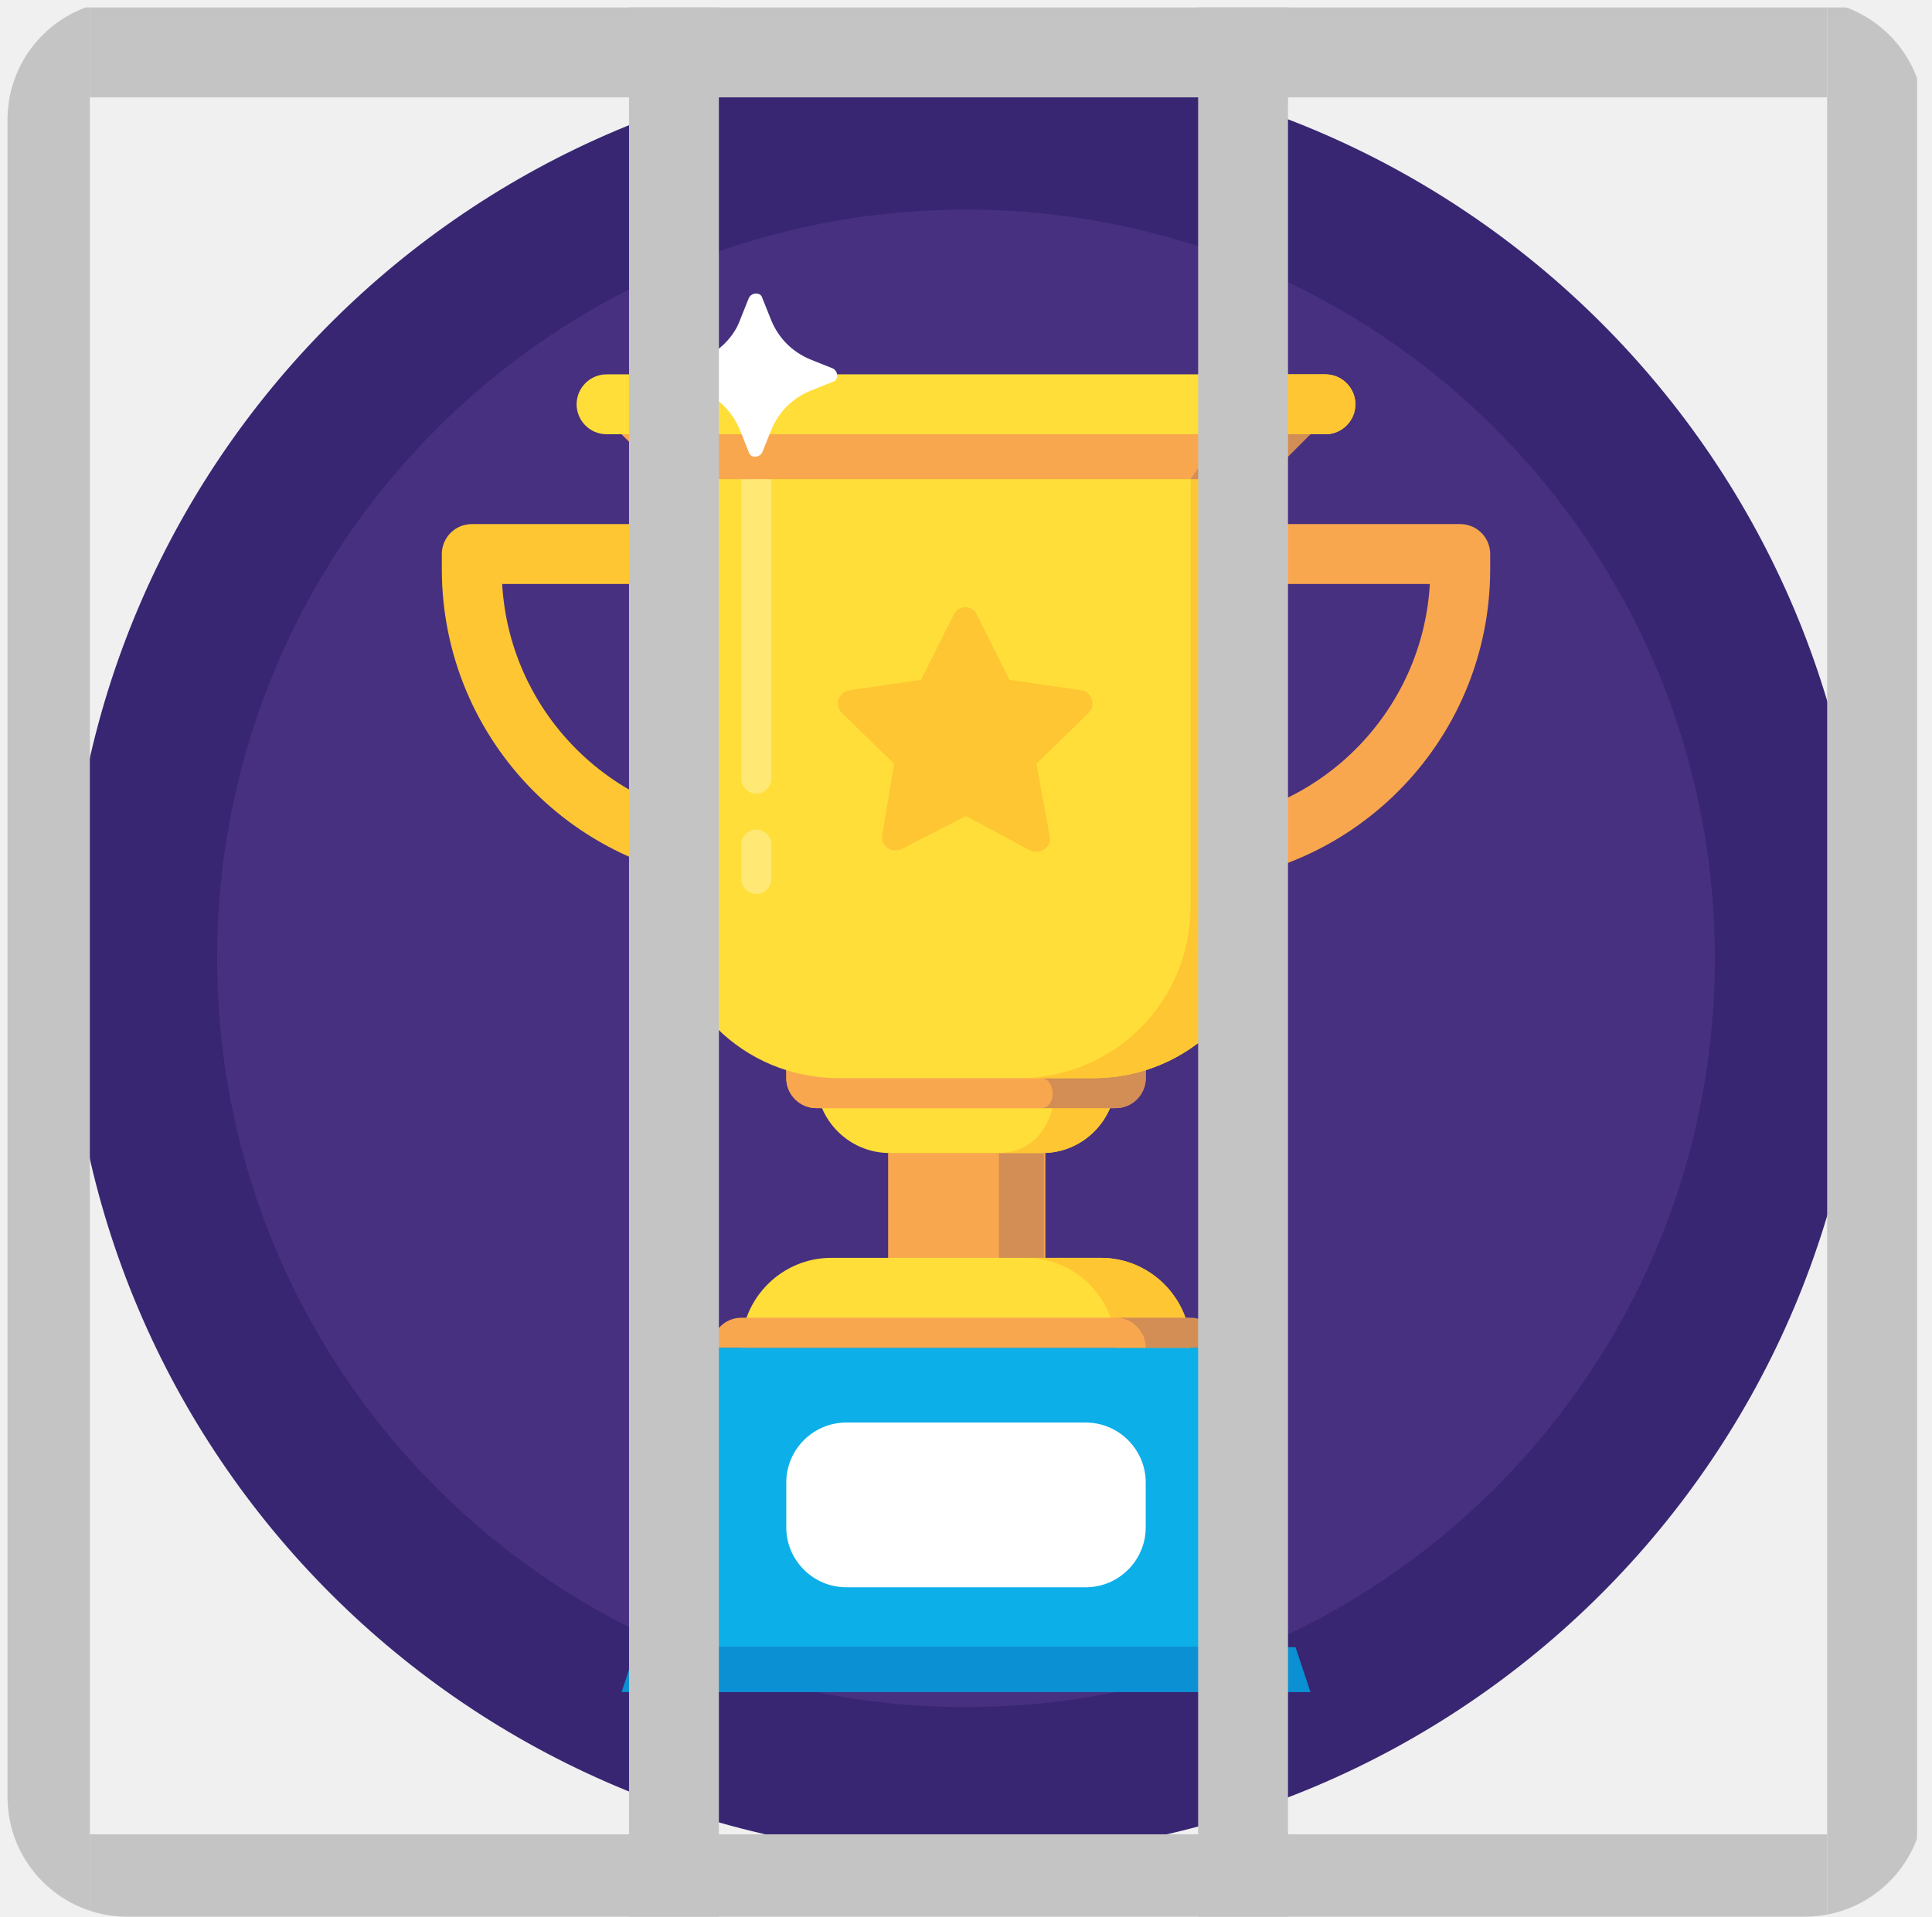
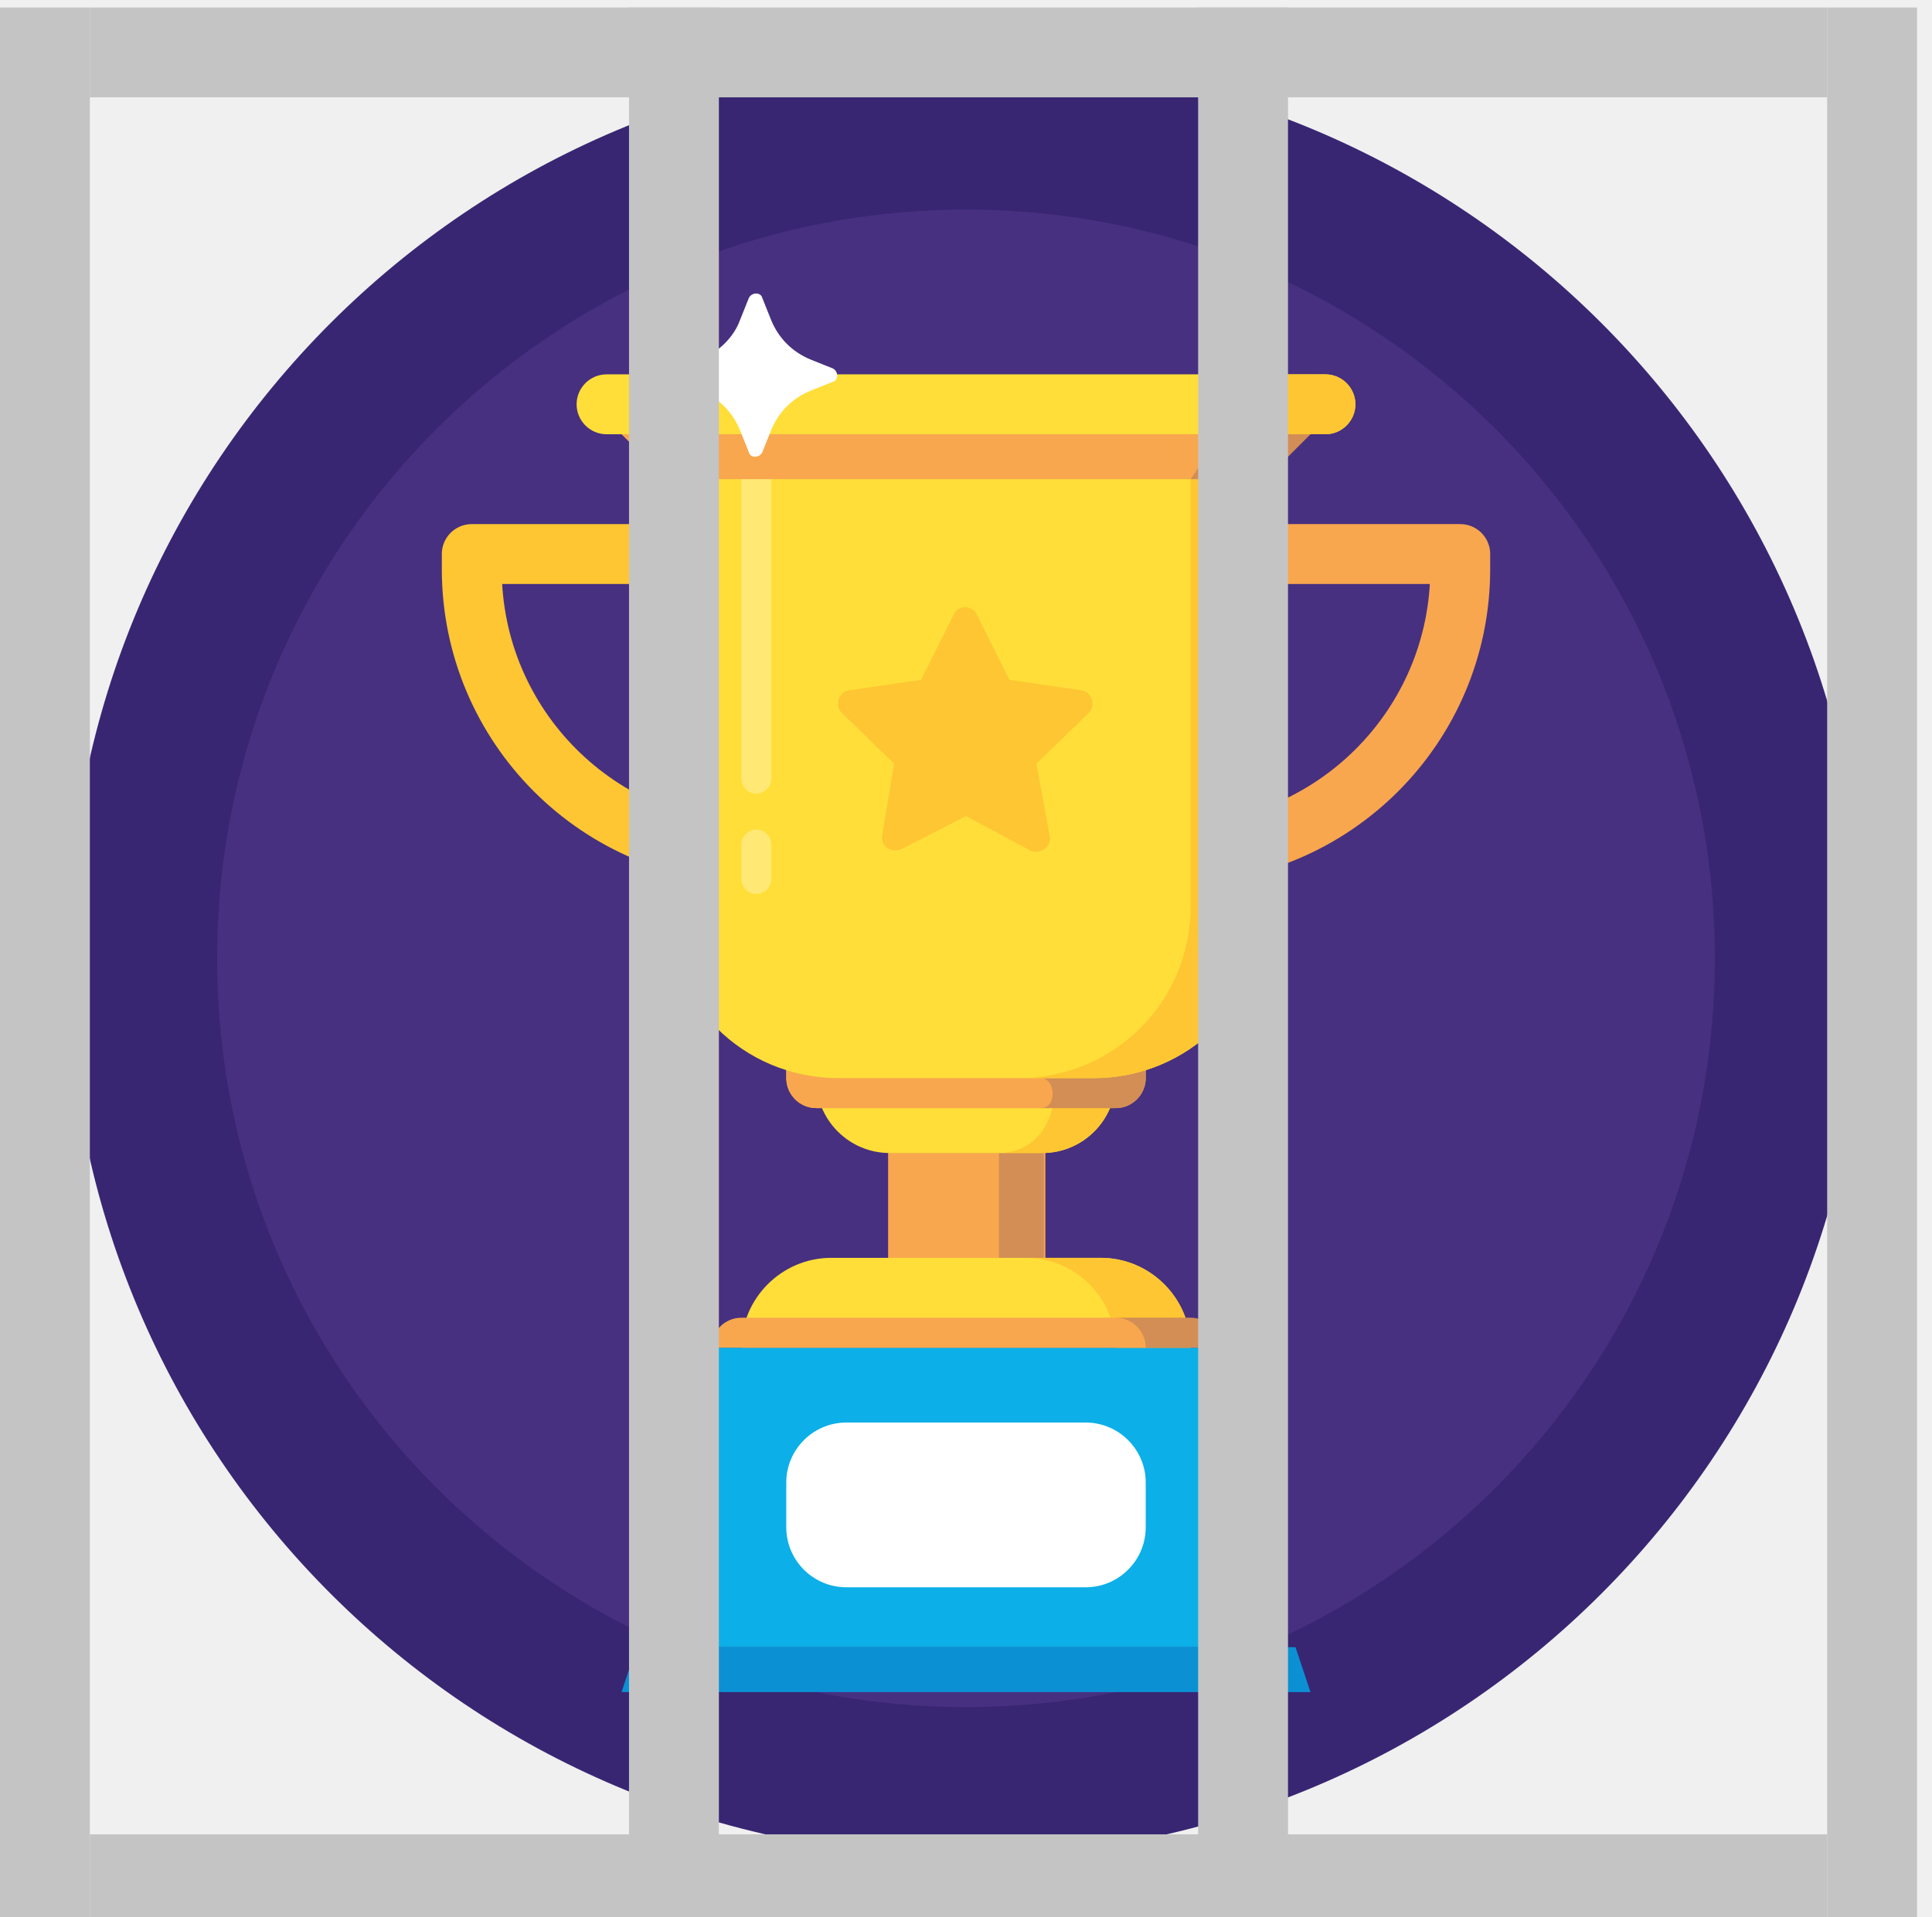
<svg xmlns="http://www.w3.org/2000/svg" width="129" height="128" viewBox="0 0 129 128" fill="none">
-   <g clip-path="url(#clip0_2_657)">
+   <g clipPath="url(#clip0_2_657)">
    <path d="M64.5 124C97.637 124 124.5 97.137 124.5 64C124.5 30.863 97.637 4 64.5 4C31.363 4 4.5 30.863 4.5 64C4.5 97.137 31.363 124 64.5 124Z" fill="#382673" />
    <path d="M64.5 114C92.114 114 114.5 91.614 114.5 64C114.5 36.386 92.114 14 64.5 14C36.886 14 14.5 36.386 14.5 64C14.5 91.614 36.886 114 64.5 114Z" fill="#473080" />
    <path d="M84.5 110H44.5V92C44.5 90.9 45.4 90 46.5 90H82.5C83.6 90 84.5 90.9 84.5 92V110Z" fill="#0CAFE8" />
    <path d="M87.5 113H41.5L42.5 110H86.5L87.5 113Z" fill="#0B90D3" />
    <path d="M72.5 106H56.5C54.3 106 52.5 104.2 52.5 102V99C52.5 96.8 54.3 95 56.5 95H72.5C74.7 95 76.5 96.8 76.5 99V102C76.5 104.2 74.7 106 72.5 106Z" fill="white" />
    <path d="M69.8 68.5H59.3V85H69.8V68.5Z" fill="#F9A74E" />
    <path opacity="0.2" d="M69.7 68.5H66.7V85H69.7V68.5Z" fill="#382673" />
    <path d="M73.5 84H55.5C52.2 84 49.5 86.7 49.5 90H79.5C79.5 86.7 76.8 84 73.5 84Z" fill="#FFDE39" />
    <path d="M73.5 84H68.5C71.8 84 74.5 86.7 74.5 90H79.5C79.5 86.7 76.8 84 73.5 84Z" fill="#FEC632" />
    <path d="M69.6 77H59.4C56.7 77 54.5 74.8 54.5 72.1V71H74.5V72.1C74.5 74.8 72.3 77 69.6 77Z" fill="#FFDE39" />
    <path d="M70.5 71V72.1C70.5 74.8 69.3 77 66.6 77H69.6C72.3 77 74.5 74.8 74.5 72.1V71H70.5Z" fill="#FEC632" />
    <path d="M81.5 90H47.5C47.5 88.9 48.4 88 49.5 88H79.5C80.6 88 81.5 88.9 81.5 90Z" fill="#F9A74E" />
    <path opacity="0.2" d="M79.5 88H74.5C75.6 88 76.5 88.9 76.5 90H81.5C81.5 88.9 80.6 88 79.5 88Z" fill="#382673" />
    <path d="M76.5 69H52.5V72C52.5 73.1 53.4 74 54.5 74H74.5C75.6 74 76.5 73.1 76.5 72V69Z" fill="#F9A74E" />
    <path d="M76.5 69H52.5V72C52.5 73.1 53.4 74 54.5 74H74.5C75.6 74 76.5 73.1 76.5 72V69Z" fill="#F9A74E" />
    <path opacity="0.2" d="M71.5 69L69.5 72C70.5 72 70.6 74 69.5 74H74.5C75.6 74 76.5 73.1 76.5 72V69H71.5Z" fill="#382673" />
    <path d="M78.5 37H97.5V38C97.5 48.5 89 57 78.5 57" stroke="#F9A74E" stroke-width="4" stroke-miterlimit="10" stroke-linecap="round" stroke-linejoin="round" />
    <path d="M50.5 37H31.5V38C31.5 48.5 40 57 50.5 57" stroke="#FEC632" stroke-width="4" stroke-miterlimit="10" stroke-linecap="round" stroke-linejoin="round" />
    <path d="M73 72H56C49.6 72 44.5 66.9 44.5 60.5V29H84.5V60.5C84.5 66.9 79.4 72 73 72Z" fill="#FFDE39" />
    <path opacity="0.3" d="M50.5 32C50.5 32 50.5 49 50.5 52" stroke="white" stroke-width="2" stroke-miterlimit="10" stroke-linecap="round" stroke-linejoin="round" />
    <path d="M79.5 29V60.5C79.5 66.9 74.4 72 68 72H73C79.4 72 84.5 66.9 84.5 60.5V29H79.5Z" fill="#FEC632" />
    <path d="M87.5 29H41.5L44.5 32H84.5L87.5 29Z" fill="#F9A74E" />
    <path opacity="0.2" d="M81.5 29L79.5 32H84.5L87.5 29H81.5Z" fill="#382673" />
    <path d="M88.5 25H40.5C39.4 25 38.5 25.9 38.5 27C38.5 28.1 39.4 29 40.5 29H88.5C89.6 29 90.5 28.1 90.5 27C90.5 25.9 89.6 25 88.5 25Z" fill="#FFDE39" />
    <path d="M88.5 25H82.5C83.6 25 84.5 25.9 84.5 27C84.5 28.1 83.6 29 82.5 29H88.5C89.6 29 90.5 28.1 90.5 27C90.5 25.9 89.6 25 88.5 25Z" fill="#FEC632" />
    <path opacity="0.3" d="M50.5 56.4V58.7" stroke="white" stroke-width="2" stroke-miterlimit="10" stroke-linecap="round" stroke-linejoin="round" />
    <path d="M49.4 21.4L50 19.9C50.2 19.5 50.8 19.5 50.9 19.9L51.5 21.4C52 22.6 52.9 23.5 54.1 24L55.6 24.6C56 24.8 56 25.4 55.6 25.5L54.1 26.1C52.9 26.6 52 27.5 51.5 28.7L50.9 30.2C50.7 30.6 50.1 30.6 50 30.2L49.4 28.7C48.9 27.5 48 26.6 46.8 26.1L45.3 25.5C44.9 25.3 44.9 24.7 45.3 24.6L46.8 24C48 23.5 49 22.5 49.4 21.4Z" fill="white" />
    <path d="M64.5 54.5L68.8 56.8C69.4 57.1 70.2 56.6 70.1 55.9L69.2 51L72.7 47.6C73.2 47.1 72.9 46.2 72.2 46.1L67.4 45.4L65.2 41C64.9 40.4 64 40.4 63.7 41L61.5 45.4L56.7 46.1C56 46.2 55.7 47.1 56.2 47.6L59.7 51L58.9 55.8C58.8 56.5 59.5 57 60.2 56.7L64.5 54.5Z" fill="#FEC632" />
    <rect y="0.5" width="6" height="128" fill="#C4C4C4" />
    <rect x="42" y="0.5" width="6" height="128" fill="#C4C4C4" />
    <rect x="80" y="0.5" width="6" height="128" fill="#C4C4C4" />
    <rect x="122" y="0.5" width="6" height="128" fill="#C4C4C4" />
    <rect x="6" y="122.5" width="116" height="6" fill="#C4C4C4" />
    <rect x="6" y="0.5" width="116" height="6" fill="#C4C4C4" />
  </g>
  <defs>
    <clipPath id="clip0_2_657">
      <rect x="0.5" width="128" height="128" rx="8" fill="white" />
    </clipPath>
  </defs>
</svg>
